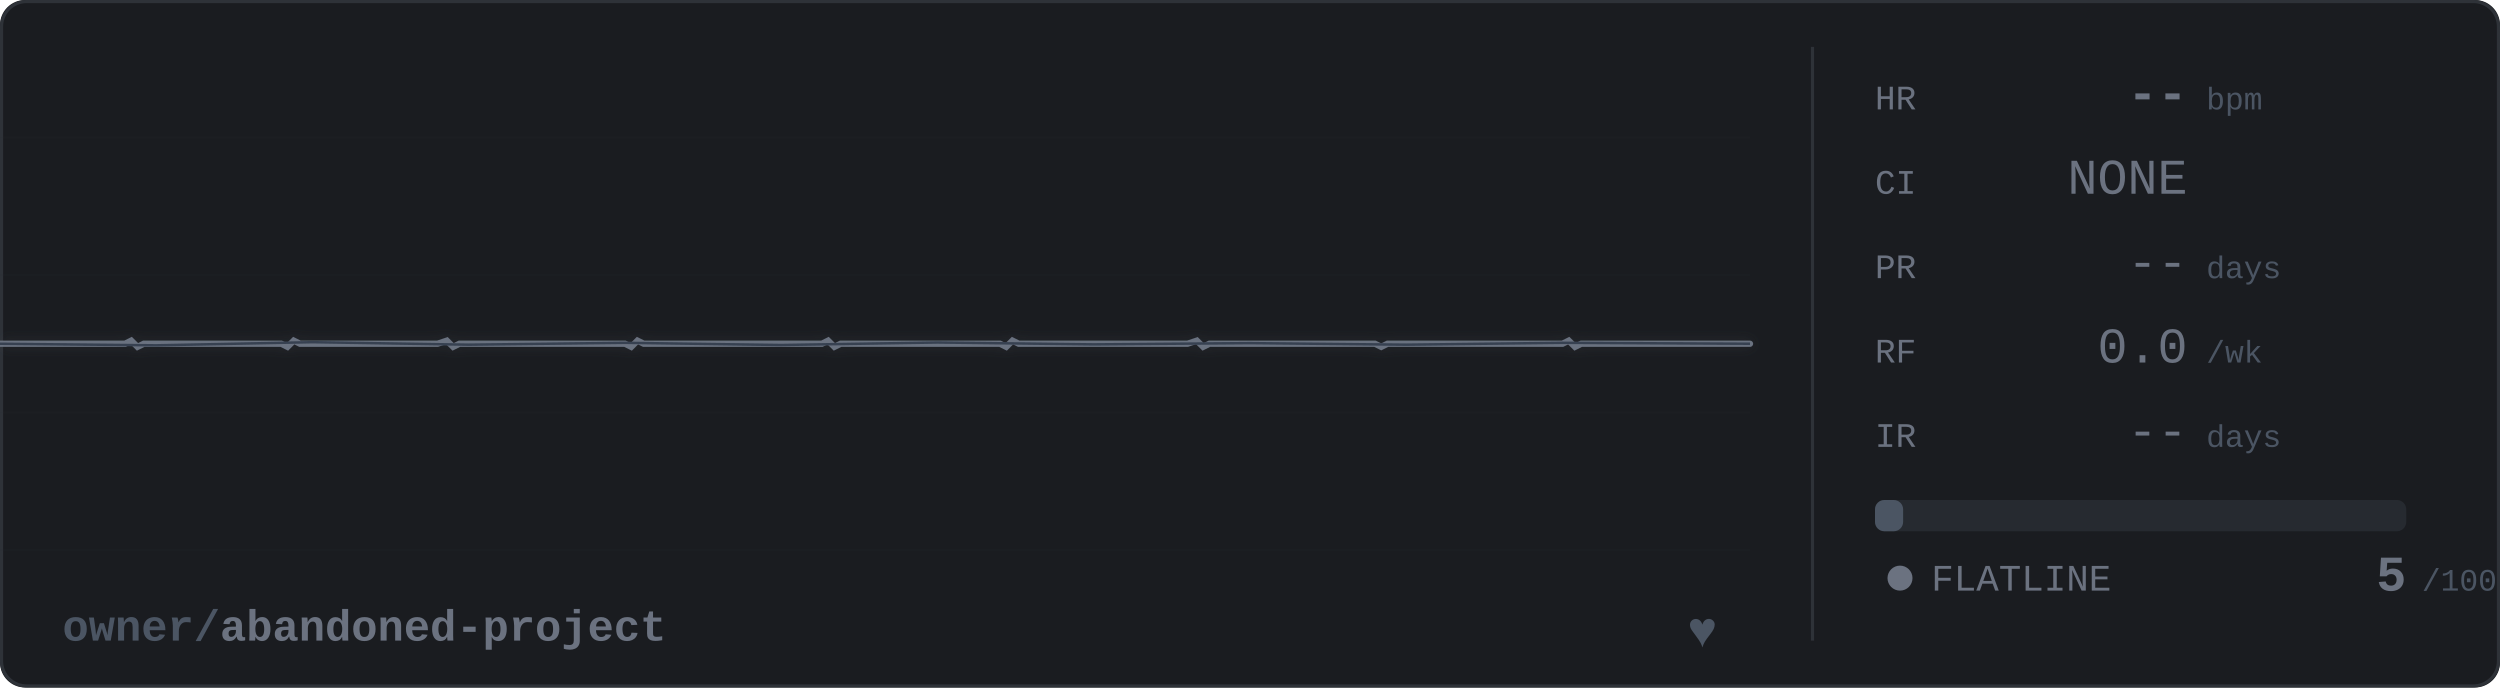
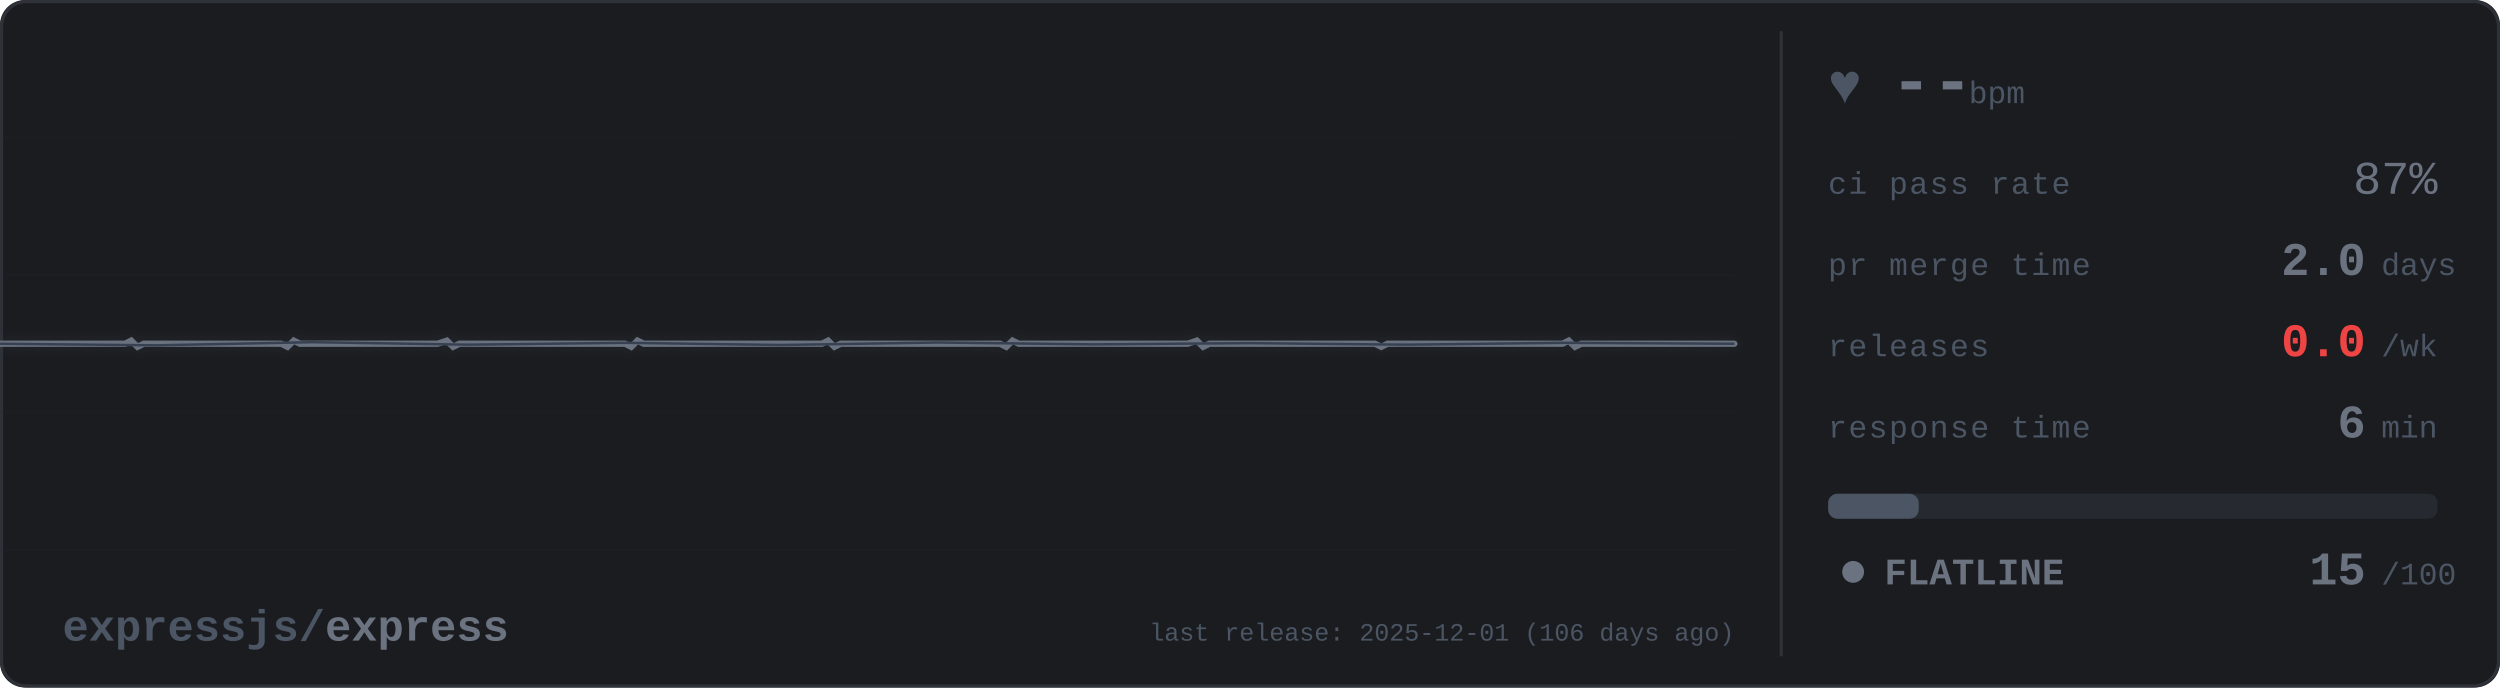
<svg xmlns="http://www.w3.org/2000/svg" width="800" height="220" viewBox="0 0 800 220">
  <defs>
    <style>
      @keyframes flatline-sweep {
        0% { stroke-dashoffset: 1200; }
        100% { stroke-dashoffset: 0; }
      }
      @keyframes fade-slow {
        0%, 100% { opacity: 0.4; }
        50% { opacity: 0.7; }
      }
      .bg { fill: #1a1c20; }
      .ecg-line {
        fill: none;
        stroke: #6b7280;
        stroke-width: 2;
        stroke-linecap: round;
        filter: drop-shadow(0 0 2px #6b728030);
        stroke-dasharray: 1200;
        animation: flatline-sweep 6s linear infinite;
      }
      .grid-line { stroke: #262a30; stroke-width: 0.5; }
-       .label { fill: #6b7280; font-family: 'Courier New', monospace; font-size: 11px; }
-       .value { fill: #6b7280; font-family: 'Courier New', monospace; font-size: 16px; font-weight: bold; }
+       .label { fill: #4b5563; font-family: 'Courier New', monospace; font-size: 10px; text-transform: uppercase; letter-spacing: 0.5px; }
+       .value { fill: #6b7280; font-family: 'Courier New', monospace; font-size: 15px; font-weight: bold; }
      .value-unit { fill: #4b5563; font-family: 'Courier New', monospace; font-size: 10px; }
-       .value-dead { fill: #6b7280; font-family: 'Courier New', monospace; font-size: 16px; }
+       .value-dead { fill: #6b7280; font-family: 'Courier New', monospace; font-size: 15px; }
+       .value-crit { fill: #ef4444; font-family: 'Courier New', monospace; font-size: 15px; font-weight: bold; }
      .repo-name { fill: #6b7280; font-family: 'Courier New', monospace; font-size: 14px; font-weight: bold; }
-       .status-text { fill: #6b7280; font-family: 'Courier New', monospace; font-size: 12px; animation: fade-slow 3s ease-in-out infinite; }
+       .status-text { fill: #6b7280; font-family: 'Courier New', monospace; font-size: 12px; font-weight: bold; animation: fade-slow 3s ease-in-out infinite; }
      .status-dot { fill: #6b7280; animation: fade-slow 3s ease-in-out infinite; }
      .divider { stroke: #2e3238; stroke-width: 1; }
      .bar-bg { fill: #262a30; rx: 3; }
      .bar-fill { fill: #4b5563; rx: 3; }
      .border { fill: none; stroke: #2e3238; stroke-width: 1; rx: 8; }
-       .heart { fill: #4b5563; }
+       .heart { fill: #4b5563; font-size: 18px; }
+       .bpm { fill: #6b7280; font-family: 'Courier New', monospace; font-size: 22px; font-weight: bold; }
+       .bpm-unit { fill: #4b5563; font-family: 'Courier New', monospace; font-size: 10px; }
      .noise {
        fill: none;
        stroke: #374151;
        stroke-width: 0.8;
        stroke-dasharray: 1200;
        animation: flatline-sweep 8s linear infinite;
      }
    </style>
  </defs>
  <rect class="bg" width="800" height="220" rx="8" />
  <rect class="border" x="0.5" y="0.5" width="799" height="219" />
  <g opacity="0.15">
-     <line class="grid-line" x1="0" y1="44" x2="560" y2="44" />
-     <line class="grid-line" x1="0" y1="88" x2="560" y2="88" />
-     <line class="grid-line" x1="0" y1="132" x2="560" y2="132" />
-     <line class="grid-line" x1="0" y1="176" x2="560" y2="176" />
+     <line class="grid-line" x1="0" y1="44" x2="555" y2="44" />
+     <line class="grid-line" x1="0" y1="88" x2="555" y2="88" />
+     <line class="grid-line" x1="0" y1="132" x2="555" y2="132" />
+     <line class="grid-line" x1="0" y1="176" x2="555" y2="176" />
  </g>
-   <path class="ecg-line" d="     M 0,110     L 40,110 L 42,109 L 44,111 L 46,110     L 90,110 L 92,111 L 94,109 L 96,110     L 140,110 L 143,109 L 145,111 L 147,110     L 200,110 L 202,111 L 204,109 L 206,110     L 260,110 L 263,110 L 265,109 L 267,111 L 269,110     L 320,110 L 322,111 L 324,109 L 326,110     L 380,110 L 383,109 L 385,111 L 387,110     L 440,110 L 442,111 L 444,110     L 500,110 L 502,109 L 504,111 L 506,110     L 560,110   " />
-   <path class="noise" d="     M 0,110     L 50,110.5 L 100,109.5 L 150,110.3 L 200,109.7     L 250,110.4 L 300,109.6 L 350,110.2 L 400,109.8     L 450,110.3 L 500,109.7 L 560,110   " />
-   <line class="divider" x1="580" y1="15" x2="580" y2="205" />
-   <text class="label" x="600" y="35">HR</text>
-   <text class="value" x="700" y="35" text-anchor="end">--</text>
-   <text class="value-unit" x="706" y="35">bpm</text>
-   <text class="label" x="600" y="62">CI</text>
-   <text class="value-dead" x="700" y="62" text-anchor="end">NONE</text>
-   <text class="label" x="600" y="89">PR</text>
-   <text class="value-dead" x="700" y="89" text-anchor="end">--</text>
-   <text class="value-unit" x="706" y="89">days</text>
-   <text class="label" x="600" y="116">RF</text>
-   <text class="value-dead" x="700" y="116" text-anchor="end">0.0</text>
-   <text class="value-unit" x="706" y="116">/wk</text>
-   <text class="label" x="600" y="143">IR</text>
-   <text class="value-dead" x="700" y="143" text-anchor="end">--</text>
-   <text class="value-unit" x="706" y="143">days</text>
-   <rect class="bar-bg" x="600" y="160" width="170" height="10" />
-   <rect class="bar-fill" x="600" y="160" width="9" height="10" />
-   <circle class="status-dot" cx="608" cy="185" r="4" />
-   <text class="status-text" x="618" y="189">FLATLINE</text>
-   <text class="value" x="770" y="189" text-anchor="end" font-size="13">5</text>
-   <text class="value-unit" x="775" y="189">/100</text>
+   <path class="ecg-line" d="     M 0,110     L 40,110 L 42,109 L 44,111 L 46,110     L 90,110 L 92,111 L 94,109 L 96,110     L 140,110 L 143,109 L 145,111 L 147,110     L 200,110 L 202,111 L 204,109 L 206,110     L 260,110 L 263,110 L 265,109 L 267,111 L 269,110     L 320,110 L 322,111 L 324,109 L 326,110     L 380,110 L 383,109 L 385,111 L 387,110     L 440,110 L 442,111 L 444,110     L 500,110 L 502,109 L 504,111 L 506,110     L 555,110   " />
+   <path class="noise" d="     M 0,110     L 50,110.5 L 100,109.5 L 150,110.3 L 200,109.7     L 250,110.4 L 300,109.6 L 350,110.2 L 400,109.8     L 450,110.3 L 500,109.7 L 555,110   " />
+   <line class="divider" x1="570" y1="10" x2="570" y2="210" />
+   <text class="heart" x="585" y="33">♥</text>
+   <text class="bpm" x="605" y="33">--</text>
+   <text class="bpm-unit" x="630" y="33">bpm</text>
+   <text class="label" x="585" y="62">ci pass rate</text>
+   <text class="value-dead" x="780" y="62" text-anchor="end">87%</text>
+   <text class="label" x="585" y="88">pr merge time</text>
+   <text class="value" x="757" y="88" text-anchor="end">2.0</text>
+   <text class="value-unit" x="762" y="88">days</text>
+   <text class="label" x="585" y="114">releases</text>
+   <text class="value-crit" x="757" y="114" text-anchor="end">0.0</text>
+   <text class="value-unit" x="762" y="114">/wk</text>
+   <text class="label" x="585" y="140">response time</text>
+   <text class="value" x="757" y="140" text-anchor="end">6</text>
+   <text class="value-unit" x="762" y="140">min</text>
+   <rect class="bar-bg" x="585" y="158" width="195" height="8" />
+   <rect class="bar-fill" x="585" y="158" width="29" height="8" />
+   <circle class="status-dot" cx="593" cy="183" r="3.5" />
+   <text class="status-text" x="603" y="187">FLATLINE</text>
+   <text class="value" x="757" y="187" text-anchor="end">15</text>
+   <text class="value-unit" x="762" y="187">/100</text>
  <text class="repo-name" x="20" y="205">
-     <tspan fill="#4b5563">owner/</tspan>abandoned-project
+     <tspan fill="#4b5563">expressjs/</tspan>express
  </text>
-   <text class="heart" x="540" y="207" font-size="16">♥</text>
+   <text fill="#4b5563" font-family="'Courier New', monospace" font-size="8" x="555" y="205" text-anchor="end">last release: 2025-12-01 (106 days ago)</text>
</svg>
